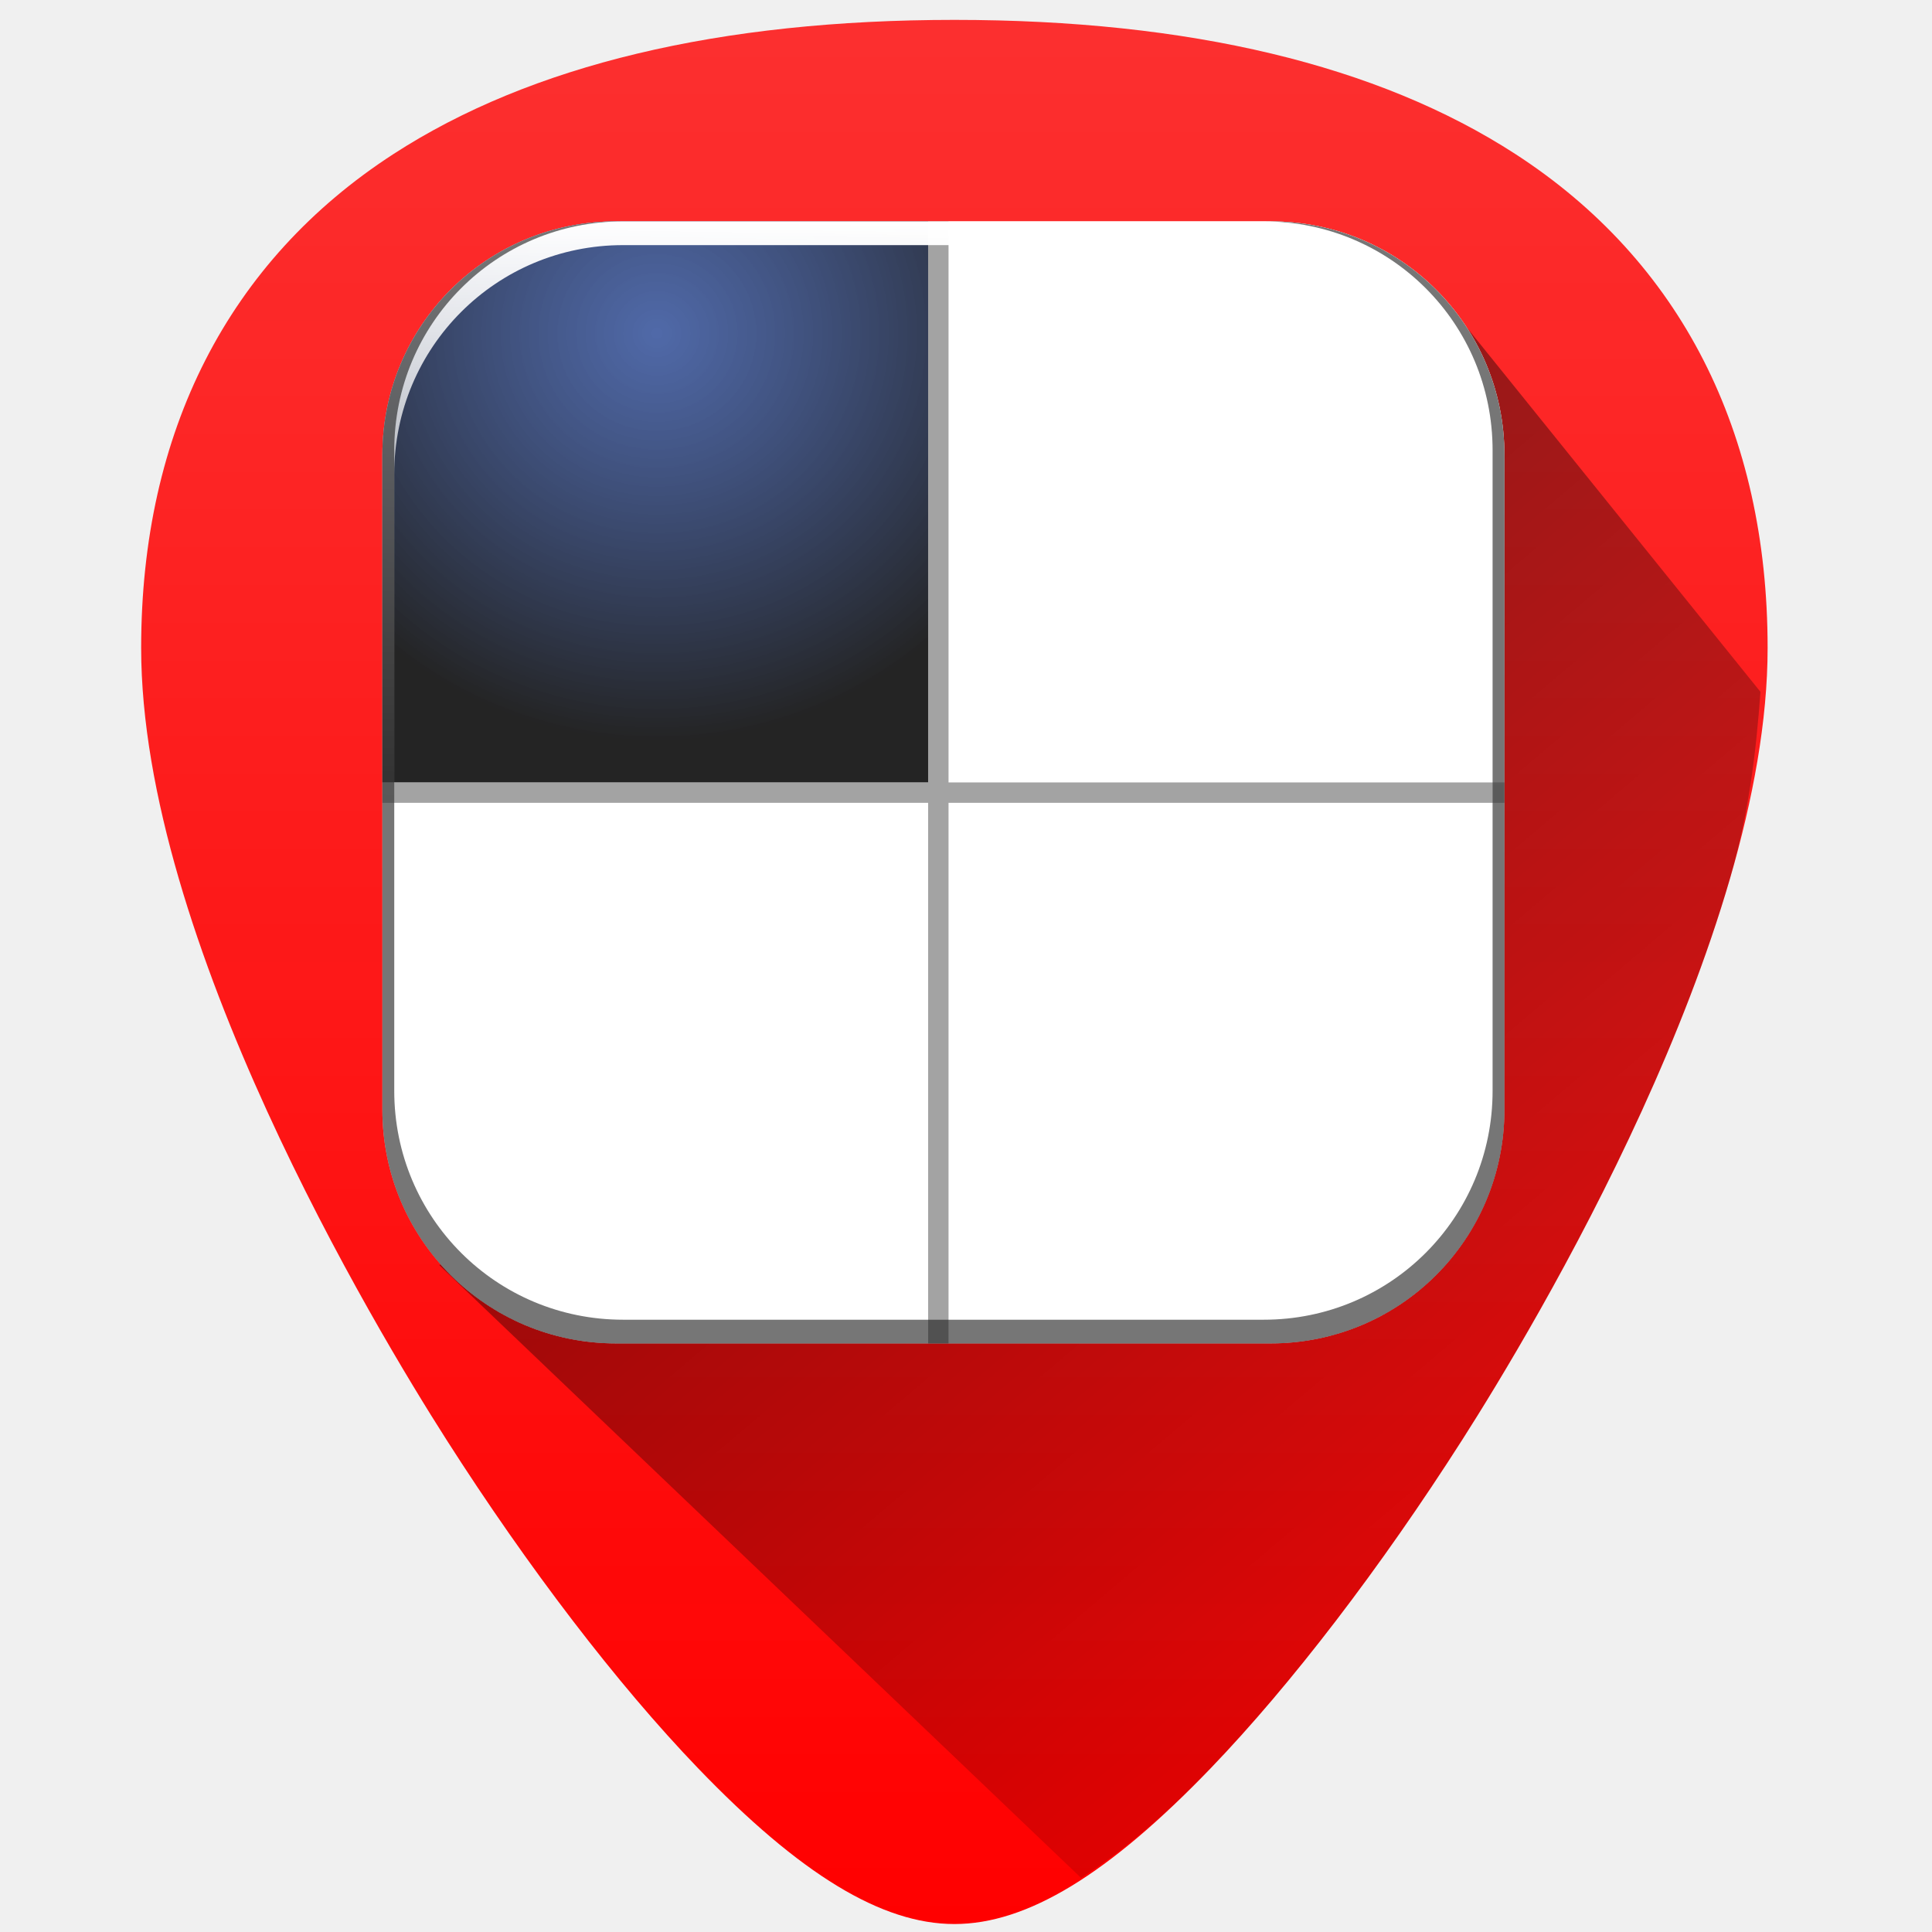
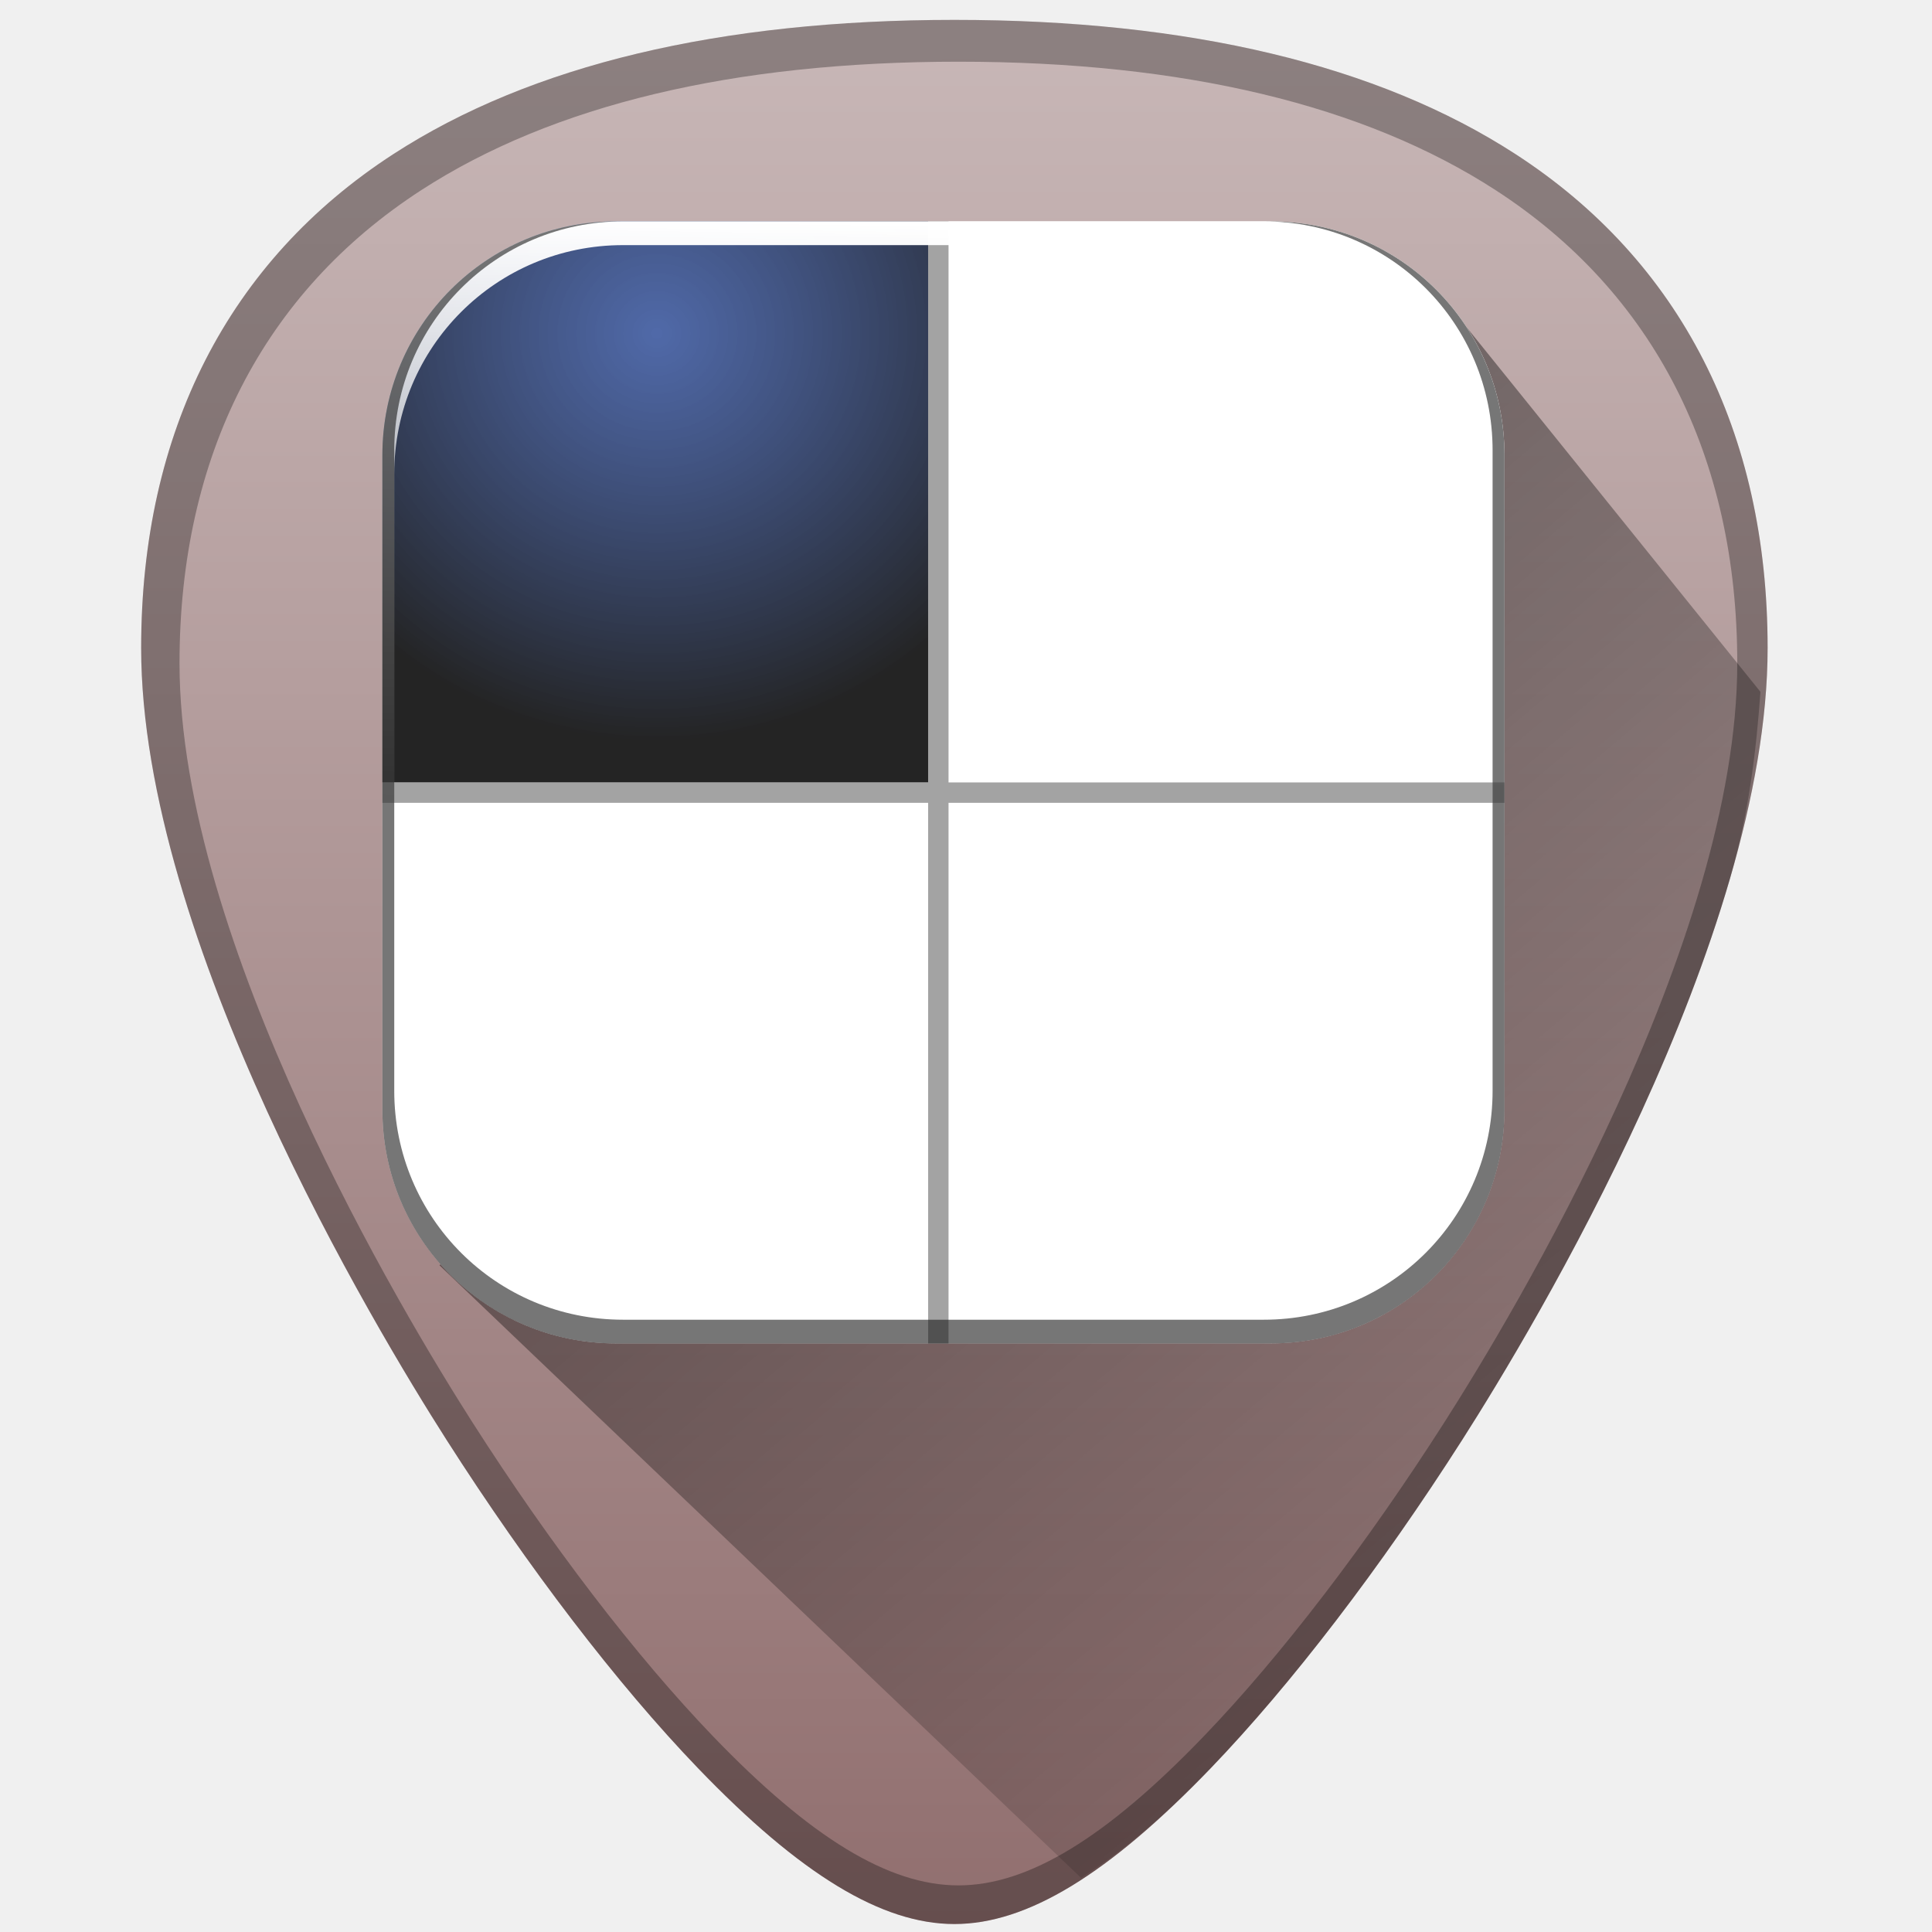
<svg xmlns="http://www.w3.org/2000/svg" xmlns:xlink="http://www.w3.org/1999/xlink" version="1.1" id="Capa_1" x="0px" y="0px" viewBox="0 0 48 48" xml:space="preserve" width="48" height="48">
  <defs id="defs39">
    <linearGradient id="linearGradient1179">
-       <stop style="stop-color:#ff0000;stop-opacity:1;" offset="0" id="stop1175" />
-       <stop id="stop1183" offset="0.935" style="stop-color:#ff0000;stop-opacity:0.802" />
+       <stop style="stop-color:#916f6f;stop-opacity:1" offset="0" id="stop1175" />
+       <stop id="stop1183" offset="0.935" style="stop-color:#c8b7b7;stop-opacity:1" />
      <stop style="stop-color:#ff0000;stop-opacity:0.817" offset="1" id="stop1177" />
    </linearGradient>
    <linearGradient id="linearGradient1169">
      <stop style="stop-color:#000000;stop-opacity:1;" offset="0" id="stop1165" />
      <stop style="stop-color:#000000;stop-opacity:0;" offset="1" id="stop1167" />
    </linearGradient>
    <linearGradient xlink:href="#linearGradient3737-9" id="linearGradient6945" gradientUnits="userSpaceOnUse" gradientTransform="matrix(0.05906308,0,0,0.05906308,-36.19051,2.5384)" x1="993.439" y1="51.512" x2="988.786" y2="363.738" />
    <linearGradient id="linearGradient3737-9">
      <stop offset="0" style="stop-color:#ffffff;stop-opacity:1" id="stop3739-7" />
      <stop offset="1" style="stop-color:#ffffff;stop-opacity:0" id="stop3741-4" />
    </linearGradient>
    <linearGradient id="linearGradient4046-3">
      <stop offset="0" style="stop-color:#000000;stop-opacity:1;" id="stop4048-7" />
      <stop offset="1" style="stop-color:#ffffff;stop-opacity:0.2" id="stop4050-73" />
    </linearGradient>
    <radialGradient xlink:href="#ButtonShadow-0-1-1-5-9-8" id="radialGradient7641-7" gradientUnits="userSpaceOnUse" gradientTransform="matrix(0.2461497,-5.3460179e-4,4.9828036e-4,0.2415523,5.050121,-16.36832)" cx="45.579" cy="102.15" fx="45.579" fy="102.15" r="42" />
    <linearGradient id="linearGradient3700-6-7">
      <stop id="stop4188-2-7" style="stop-color:#3df3e4;stop-opacity:1;" offset="0" />
      <stop id="stop3704-1-8" style="stop-color:#1ba8c1;stop-opacity:1;" offset="1" />
    </linearGradient>
    <linearGradient gradientTransform="matrix(1.005865,0,0,0.994169,100,0)" gradientUnits="userSpaceOnUse" id="ButtonShadow-0-1-1-5-9-8" y2="7.017" x2="45.448" y1="92.54" x1="45.448">
      <stop offset="0" style="stop-color:#002581;stop-opacity:0.686" id="stop3750-8-9-3-6-4-3" />
      <stop offset="1" style="stop-color:#000000;stop-opacity:0.859" id="stop3752-5-6-4-2-9-7" />
    </linearGradient>
    <linearGradient xlink:href="#linearGradient1169" id="linearGradient1171" x1="11.012" y1="7.893" x2="43.738" y2="46.481" gradientUnits="userSpaceOnUse" />
    <linearGradient xlink:href="#linearGradient1179" id="linearGradient1181" x1="23.713" y1="47.803" x2="23.713" y2="-2.8" gradientUnits="userSpaceOnUse" />
  </defs>
-   <path style="fill:url(#linearGradient1181);stroke-width:0.092;fill-opacity:1" d="m 23.713,0.494 c -5.833,0 -10.522,1.12 -13.936,3.332 -4.101,2.657 -6.27,6.902 -6.27,12.271 0,7.227 5.806,16.885 7.586,19.674 2.032,3.183 4.25,6.08 6.246,8.156 2.542,2.644 4.568,3.875 6.373,3.875 1.805,0 3.829,-1.231 6.371,-3.875 1.996,-2.076 4.214,-4.973 6.246,-8.156 C 38.11,32.983 43.916,23.324 43.916,16.098 43.916,10.728 41.75,6.484 37.648,3.826 34.235,1.615 29.546,0.494 23.713,0.494 Z" id="path1083" />
  <g id="g6" transform="translate(0,-464)">
</g>
  <g id="g8" transform="translate(0,-464)">
</g>
  <g id="g10" transform="translate(0,-464)">
</g>
  <g id="g12" transform="translate(0,-464)">
</g>
  <g id="g14" transform="translate(0,-464)">
</g>
  <g id="g16" transform="translate(0,-464)">
</g>
  <g id="g18" transform="translate(0,-464)">
</g>
  <g id="g20" transform="translate(0,-464)">
</g>
  <g id="g22" transform="translate(0,-464)">
</g>
  <g id="g24" transform="translate(0,-464)">
</g>
  <g id="g26" transform="translate(0,-464)">
</g>
  <g id="g28" transform="translate(0,-464)">
</g>
  <g id="g30" transform="translate(0,-464)">
</g>
  <g id="g32" transform="translate(0,-464)">
</g>
  <g id="g34" transform="translate(0,-464)">
</g>
-   <path style="fill:url(#linearGradient1171);fill-opacity:1;stroke:none;stroke-width:1px;stroke-linecap:butt;stroke-linejoin:miter;stroke-opacity:1;opacity:0.6" d="m 26.859,46.656 c 0.989,-0.637 2.041,-1.497 3.225,-2.729 1.996,-2.076 4.214,-4.973 6.246,-8.156 0.89,-1.394 2.787,-4.505 4.461,-8.172 0.837,-1.833 1.617,-3.806 2.189,-5.771 0.463,-1.591 0.65,-3.134 0.758,-4.639 L 35.953,7.529 10.918,31.436 Z" id="path1135" />
-   <path id="rect5505" d="m 15.308,5.5 c -3.218,0 -5.808,2.591 -5.808,5.808 v 1.362 14.899 c 0,3.218 2.591,5.808 5.808,5.808 h 16.261 c 3.218,0 5.808,-2.591 5.808,-5.808 V 12.671 11.308 c 0,-3.218 -2.591,-5.808 -5.808,-5.808 z" style="fill:#ffffff;fill-opacity:1;stroke:none;stroke-width:0.059" />
-   <path id="path4100" d="M 9.5,19.439 H 23.059 V 5.5 h 0.507 v 13.939 h 13.812 v 0.507 H 23.566 V 33.378 H 23.059 V 19.946 H 9.5 Z" style="color:#000000;font-style:normal;font-variant:normal;font-weight:normal;font-stretch:normal;font-size:medium;line-height:normal;font-family:Sans;-inkscape-font-specification:Sans;text-indent:0;text-align:start;text-decoration:none;text-decoration-line:none;letter-spacing:normal;word-spacing:normal;text-transform:none;writing-mode:lr-tb;direction:ltr;baseline-shift:baseline;text-anchor:start;display:inline;overflow:visible;visibility:visible;opacity:0.4;fill:#1a1a1a;fill-opacity:1;stroke:none;stroke-width:0.059;marker:none;enable-background:accumulate" />
-   <path style="color:#000000;display:inline;overflow:visible;visibility:visible;fill:url(#radialGradient7641-7);fill-opacity:1.0;fill-rule:nonzero;stroke:none;stroke-width:0.059;marker:none;enable-background:accumulate" d="m 15.308,5.5 c -3.218,0 -5.808,2.591 -5.808,5.808 v 1.362 6.768 H 23.059 V 5.5 Z" id="path6926" />
-   <path id="rect6809-2-3" d="m 15.307,5.5 c -3.218,0 -5.807,2.589 -5.807,5.807 v 16.263 c 0,3.218 2.589,5.808 5.807,5.808 h 0.173 c -3.149,0 -5.685,-2.535 -5.685,-5.685 v -15.918 c 0,-3.149 2.535,-5.685 5.685,-5.685 h 15.918 c 3.149,0 5.685,2.535 5.685,5.685 v 15.918 c 0,3.149 -2.535,5.685 -5.685,5.685 h 0.172 c 3.218,0 5.808,-2.591 5.808,-5.808 v -16.263 c 0,-3.218 -2.591,-5.807 -5.808,-5.807 z" style="color:#000000;display:inline;overflow:visible;visibility:visible;opacity:1;fill:url(#linearGradient6945);fill-opacity:1;fill-rule:nonzero;stroke:none;stroke-width:0.089;marker:none;enable-background:accumulate" />
-   <path style="color:#000000;display:inline;overflow:visible;visibility:visible;opacity:0.6;fill:#1a1a1a;fill-opacity:1;fill-rule:nonzero;stroke:none;stroke-width:0.089;marker:none;enable-background:accumulate" d="m 15.307,33.378 c -3.218,0 -5.807,-2.589 -5.807,-5.807 v -16.263 c 0,-3.218 2.589,-5.808 5.807,-5.808 h 0.173 c -3.149,0 -5.685,2.535 -5.685,5.685 v 15.918 c 0,3.149 2.535,5.685 5.685,5.685 h 15.918 c 3.149,0 5.685,-2.535 5.685,-5.685 v -15.918 c 0,-3.149 -2.535,-5.685 -5.685,-5.685 h 0.172 c 3.218,0 5.808,2.591 5.808,5.808 v 16.263 c 0,3.218 -2.591,5.807 -5.808,5.807 z" id="path3981-7" />
+   <g id="g876">
+     <path id="path1083" d="m 23.713,0.494 c -5.833,0 -10.522,1.12 -13.936,3.332 -4.101,2.657 -6.27,6.902 -6.27,12.271 0,7.227 5.806,16.885 7.586,19.674 2.032,3.183 4.25,6.08 6.246,8.156 2.542,2.644 4.568,3.875 6.373,3.875 1.805,0 3.829,-1.231 6.371,-3.875 1.996,-2.076 4.214,-4.973 6.246,-8.156 C 38.11,32.983 43.916,23.324 43.916,16.098 43.916,10.728 41.75,6.484 37.648,3.826 34.235,1.615 29.546,0.494 23.713,0.494 Z" style="fill:url(#linearGradient1181);stroke-width:0.092;fill-opacity:1" />
+     <path id="path1135" d="m 26.859,46.656 c 0.989,-0.637 2.041,-1.497 3.225,-2.729 1.996,-2.076 4.214,-4.973 6.246,-8.156 0.89,-1.394 2.787,-4.505 4.461,-8.172 0.837,-1.833 1.617,-3.806 2.189,-5.771 0.463,-1.591 0.65,-3.134 0.758,-4.639 L 35.953,7.529 10.918,31.436 Z" style="fill:url(#linearGradient1171);fill-opacity:1;stroke:none;stroke-width:1px;stroke-linecap:butt;stroke-linejoin:miter;stroke-opacity:1;opacity:0.6" />
+     <g id="g865">
+       <path id="rect5505" d="m 15.308,5.5 c -3.218,0 -5.808,2.591 -5.808,5.808 v 1.362 14.899 c 0,3.218 2.591,5.808 5.808,5.808 h 16.261 c 3.218,0 5.808,-2.591 5.808,-5.808 V 12.671 11.308 c 0,-3.218 -2.591,-5.808 -5.808,-5.808 z" style="fill:#ffffff;fill-opacity:1;stroke:none;stroke-width:0.059" />
+       <path id="path4100" d="M 9.5,19.439 H 23.059 V 5.5 h 0.507 v 13.939 h 13.812 v 0.507 H 23.566 V 33.378 H 23.059 V 19.946 H 9.5 Z" style="color:#000000;font-style:normal;font-variant:normal;font-weight:normal;font-stretch:normal;font-size:medium;line-height:normal;font-family:Sans;-inkscape-font-specification:Sans;text-indent:0;text-align:start;text-decoration:none;text-decoration-line:none;letter-spacing:normal;word-spacing:normal;text-transform:none;writing-mode:lr-tb;direction:ltr;baseline-shift:baseline;text-anchor:start;display:inline;overflow:visible;visibility:visible;opacity:0.4;fill:#1a1a1a;fill-opacity:1;stroke:none;stroke-width:0.059;marker:none;enable-background:accumulate" />
+       <path style="color:#000000;display:inline;overflow:visible;visibility:visible;fill:url(#radialGradient7641-7);fill-opacity:1.0;fill-rule:nonzero;stroke:none;stroke-width:0.059;marker:none;enable-background:accumulate" d="m 15.308,5.5 c -3.218,0 -5.808,2.591 -5.808,5.808 v 1.362 6.768 H 23.059 V 5.5 Z" id="path6926" />
+       <path id="rect6809-2-3" d="m 15.307,5.5 c -3.218,0 -5.807,2.589 -5.807,5.807 v 16.263 c 0,3.218 2.589,5.808 5.807,5.808 h 0.173 c -3.149,0 -5.685,-2.535 -5.685,-5.685 v -15.918 c 0,-3.149 2.535,-5.685 5.685,-5.685 h 15.918 c 3.149,0 5.685,2.535 5.685,5.685 v 15.918 c 0,3.149 -2.535,5.685 -5.685,5.685 h 0.172 c 3.218,0 5.808,-2.591 5.808,-5.808 v -16.263 c 0,-3.218 -2.591,-5.807 -5.808,-5.807 z" style="color:#000000;display:inline;overflow:visible;visibility:visible;opacity:1;fill:url(#linearGradient6945);fill-opacity:1;fill-rule:nonzero;stroke:none;stroke-width:0.089;marker:none;enable-background:accumulate" />
+       <path style="color:#000000;display:inline;overflow:visible;visibility:visible;opacity:0.6;fill:#1a1a1a;fill-opacity:1;fill-rule:nonzero;stroke:none;stroke-width:0.089;marker:none;enable-background:accumulate" d="m 15.307,33.378 c -3.218,0 -5.807,-2.589 -5.807,-5.807 v -16.263 c 0,-3.218 2.589,-5.808 5.807,-5.808 h 0.173 c -3.149,0 -5.685,2.535 -5.685,5.685 v 15.918 c 0,3.149 2.535,5.685 5.685,5.685 h 15.918 c 3.149,0 5.685,-2.535 5.685,-5.685 v -15.918 c 0,-3.149 -2.535,-5.685 -5.685,-5.685 h 0.172 c 3.218,0 5.808,2.591 5.808,5.808 v 16.263 c 0,3.218 -2.591,5.807 -5.808,5.807 z" id="path3981-7" />
+     </g>
+     <path id="path1083-3" d="m 23.713,0.494 c -5.833,0 -10.522,1.12 -13.936,3.332 -4.101,2.657 -6.27,6.902 -6.27,12.271 0,7.227 5.806,16.885 7.586,19.674 2.032,3.183 4.25,6.08 6.246,8.156 2.542,2.644 4.568,3.875 6.373,3.875 1.805,0 3.829,-1.231 6.371,-3.875 1.996,-2.076 4.214,-4.973 6.246,-8.156 C 38.11,32.983 43.916,23.324 43.916,16.098 43.916,10.728 41.75,6.484 37.648,3.826 34.235,1.615 29.546,0.494 23.713,0.494 Z M 23.812,1.533 c 5.587,0 10.077,1.073 13.346,3.191 3.928,2.545 6.004,6.611 6.004,11.754 0,6.921 -5.561,16.171 -7.266,18.842 -1.946,3.049 -4.071,5.822 -5.982,7.811 -2.435,2.533 -4.373,3.711 -6.102,3.711 -1.729,0 -3.669,-1.178 -6.104,-3.711 -1.912,-1.989 -4.037,-4.762 -5.982,-7.811 -1.704,-2.67 -7.266,-11.921 -7.266,-18.842 0,-5.143 2.078,-9.209 6.006,-11.754 C 13.736,2.606 18.226,1.533 23.812,1.533 Z" style="fill:#000000;fill-opacity:1;stroke-width:0.092;opacity:0.3" />
+   </g>
</svg>
